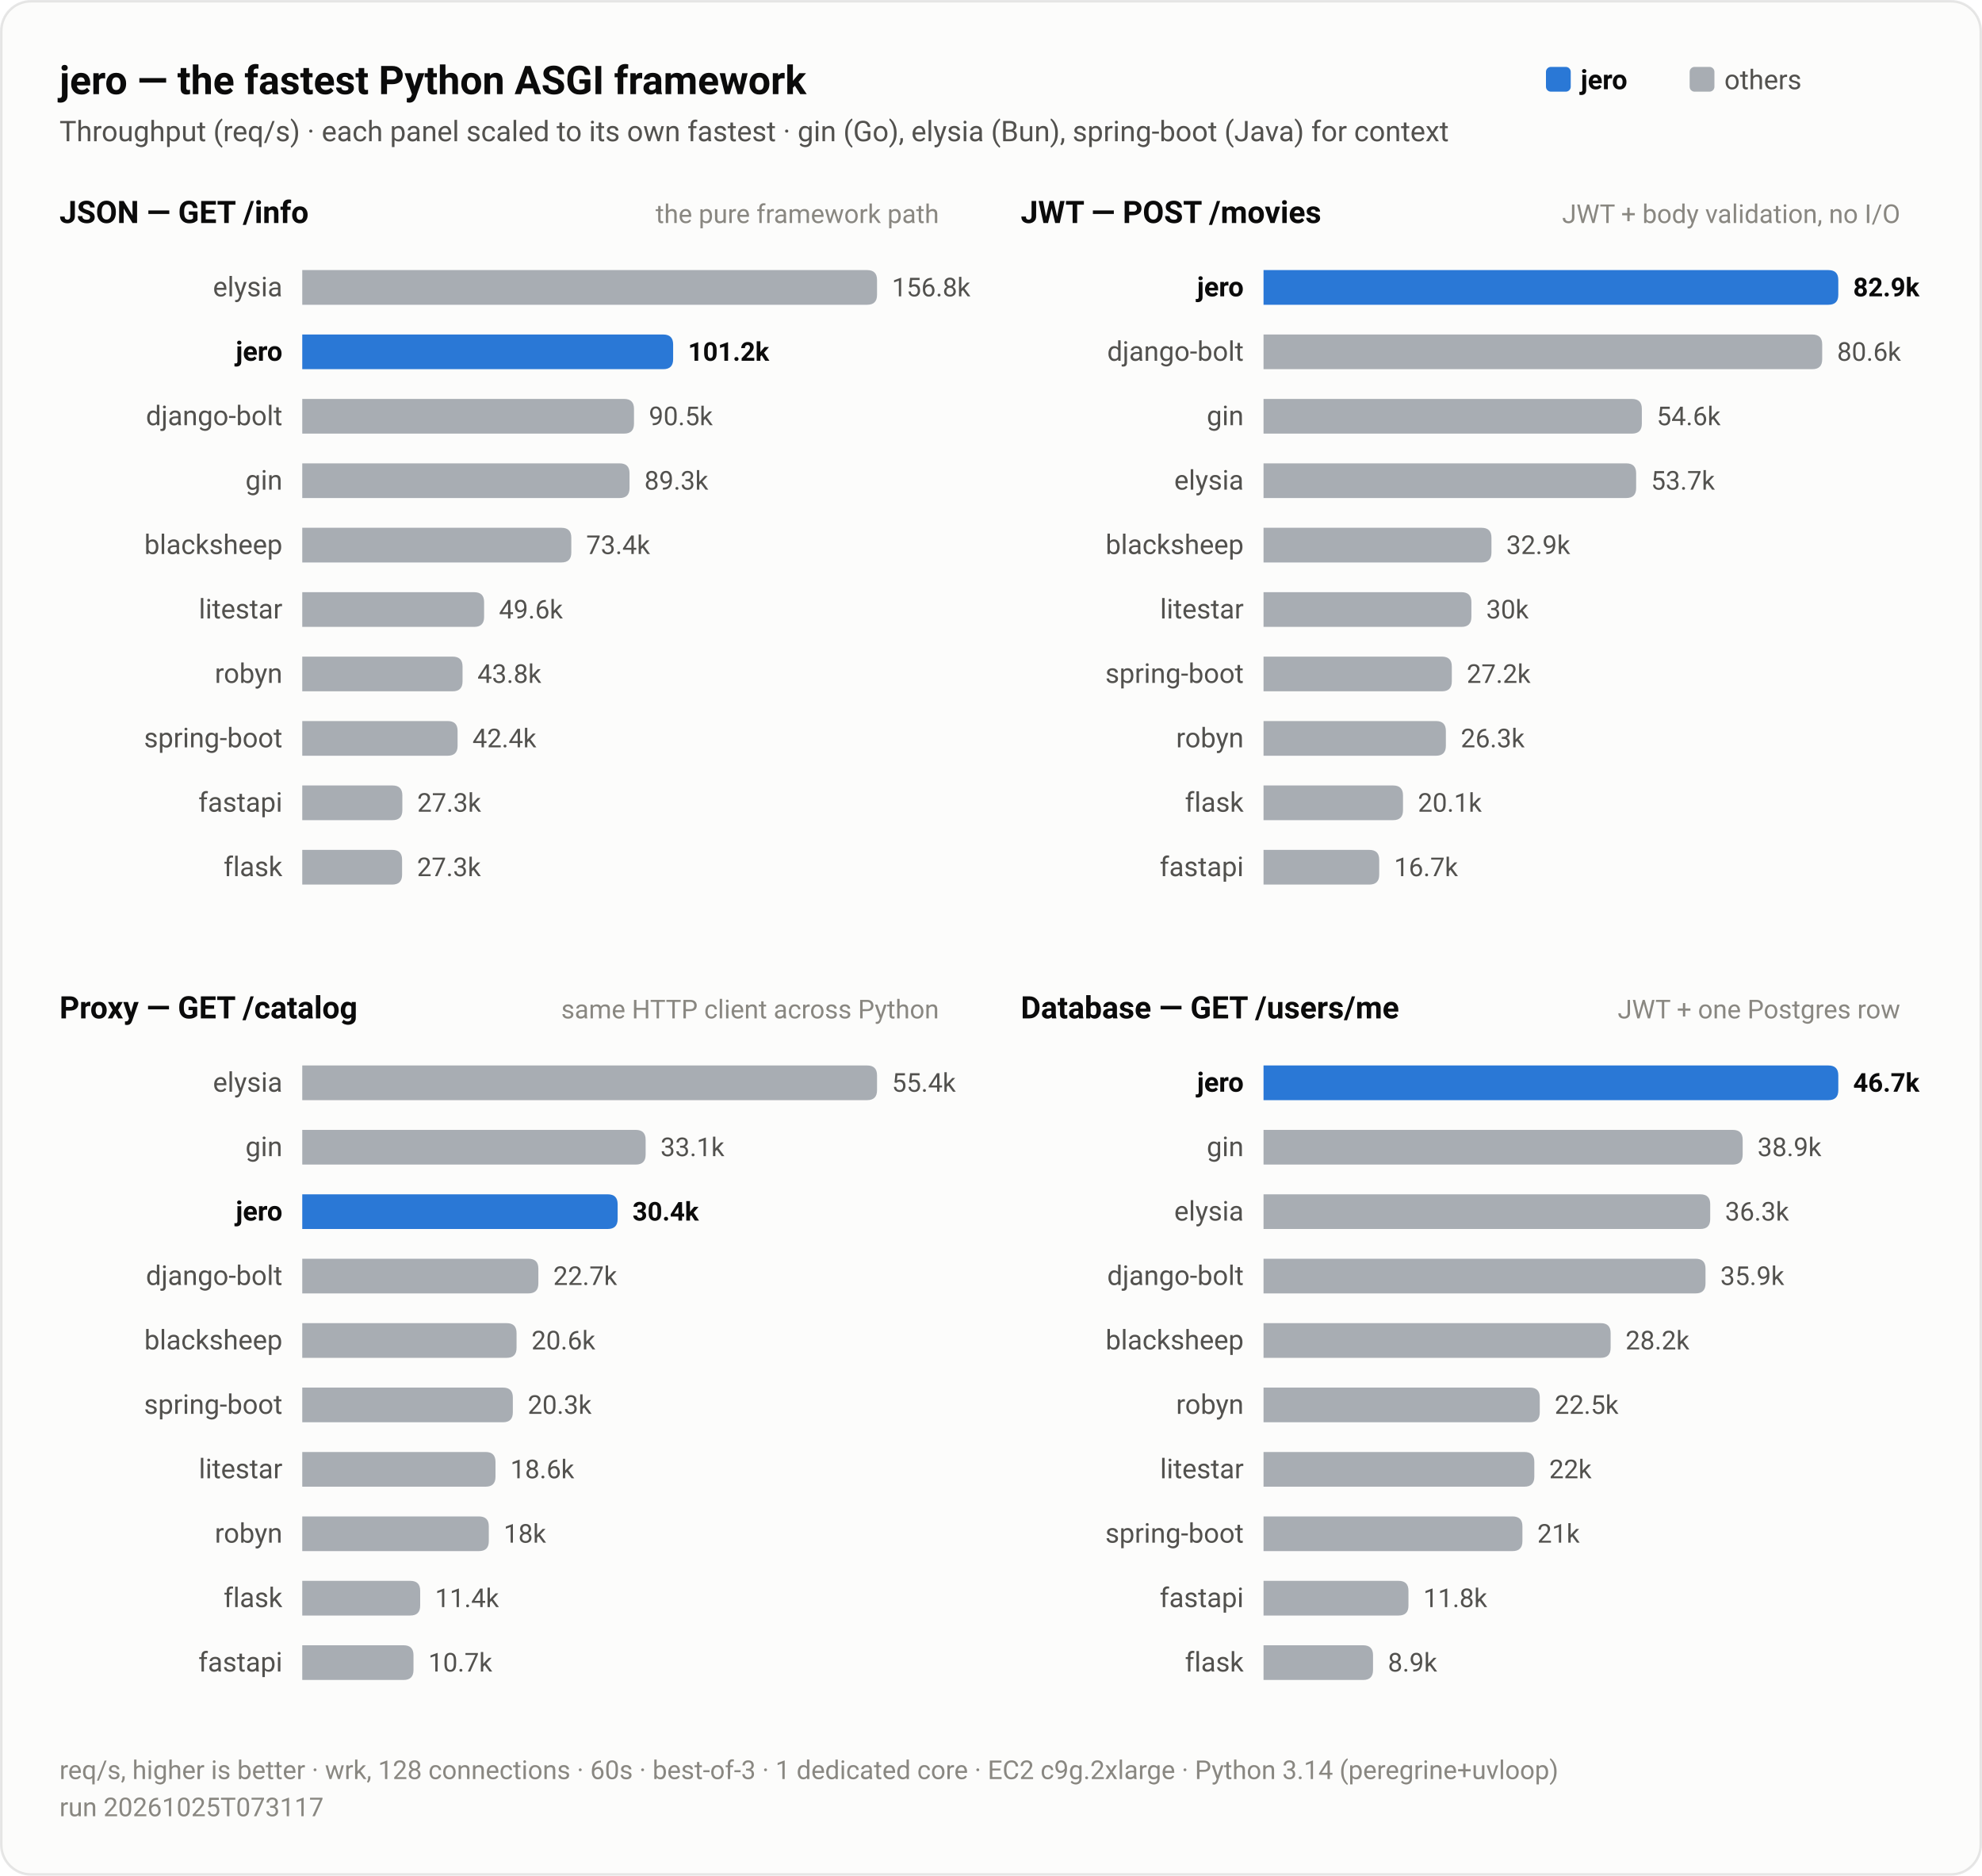
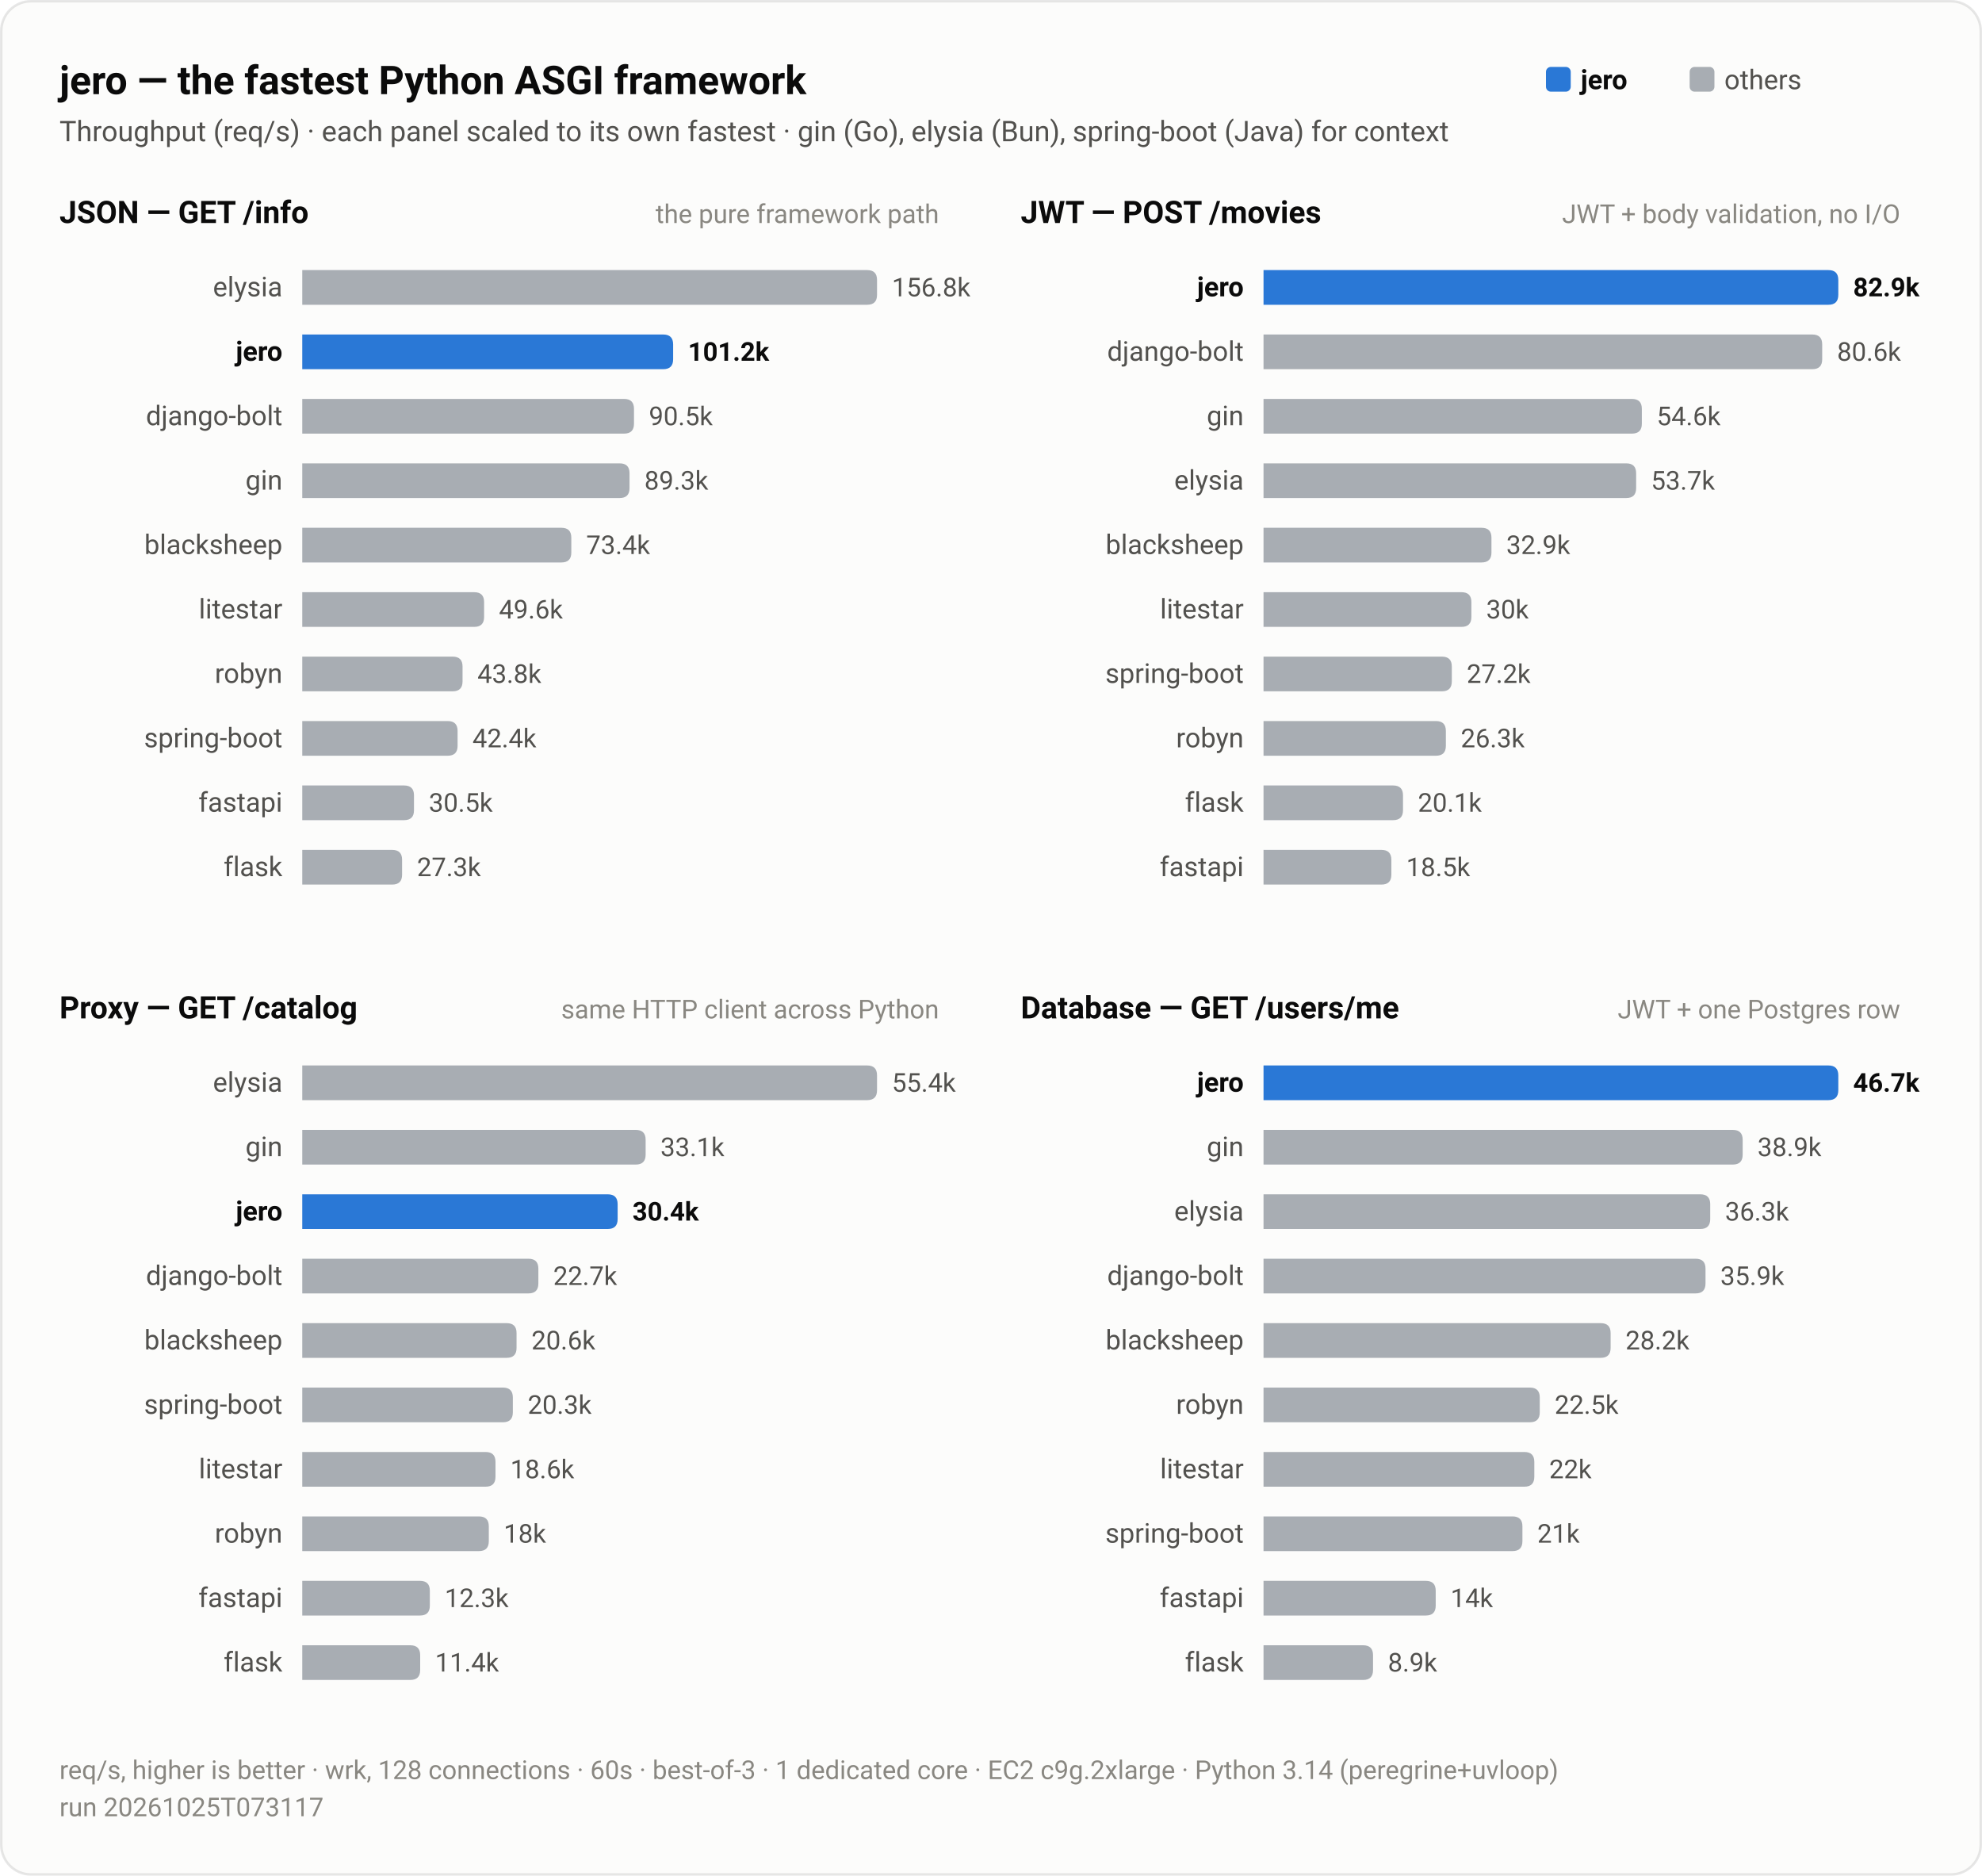
<svg xmlns="http://www.w3.org/2000/svg" viewBox="0 0 800 757" width="800" height="757" role="img" aria-label="jero — the fastest Python ASGI framework">
  <rect x="0.5" y="0.5" width="799" height="756" rx="12" fill="#fcfcfb" stroke="rgba(11,11,11,0.10)" />
  <text x="24" y="38" font-size="16" fill="#0b0b0b" font-family="system-ui, -apple-system, 'Segoe UI', Roboto, sans-serif" font-weight="700">jero — the fastest Python ASGI framework</text>
  <text x="24" y="57" font-size="11.5" fill="#52514e" font-family="system-ui, -apple-system, 'Segoe UI', Roboto, sans-serif">Throughput (req/s) · each panel scaled to its own fastest · gin (Go), elysia (Bun), spring-boot (Java) for context</text>
  <rect x="624" y="27" width="10" height="10" rx="2" fill="#2a78d6" />
  <text x="638" y="36" font-size="11" fill="#0b0b0b" font-family="system-ui, -apple-system, 'Segoe UI', Roboto, sans-serif" font-weight="700">jero</text>
  <rect x="682" y="27" width="10" height="10" rx="2" fill="#a8adb3" />
  <text x="696" y="36" font-size="11" fill="#52514e" font-family="system-ui, -apple-system, 'Segoe UI', Roboto, sans-serif">others</text>
  <text x="24" y="90.0" font-size="12.5" fill="#0b0b0b" font-family="system-ui, -apple-system, 'Segoe UI', Roboto, sans-serif" font-weight="600">JSON — GET /info</text>
  <text x="379" y="90.0" font-size="10.5" fill="#898781" font-family="system-ui, -apple-system, 'Segoe UI', Roboto, sans-serif" text-anchor="end">the pure framework path</text>
  <text x="114" y="119.6" font-size="11" fill="#52514e" font-family="system-ui, -apple-system, 'Segoe UI', Roboto, sans-serif" text-anchor="end">elysia</text>
  <path d="M122,109.0 L350.0,109.0 Q354.0,109.0 354.0,113.0 L354.0,119.0 Q354.0,123.0 350.0,123.0 L122,123.0 Z" fill="#a8adb3" />
  <text x="360.0" y="119.6" font-size="10.5" fill="#52514e" font-family="system-ui, -apple-system, 'Segoe UI', Roboto, sans-serif" style="font-variant-numeric:tabular-nums">156.8k</text>
  <text x="114" y="145.6" font-size="11" fill="#0b0b0b" font-family="system-ui, -apple-system, 'Segoe UI', Roboto, sans-serif" font-weight="700" text-anchor="end">jero</text>
  <path d="M122,135.0 L267.7,135.0 Q271.7,135.0 271.7,139.0 L271.7,145.0 Q271.7,149.0 267.7,149.0 L122,149.0 Z" fill="#2a78d6" />
  <text x="277.7" y="145.6" font-size="10.5" fill="#0b0b0b" font-family="system-ui, -apple-system, 'Segoe UI', Roboto, sans-serif" font-weight="700" style="font-variant-numeric:tabular-nums">101.2k</text>
  <text x="114" y="171.6" font-size="11" fill="#52514e" font-family="system-ui, -apple-system, 'Segoe UI', Roboto, sans-serif" text-anchor="end">django-bolt</text>
  <path d="M122,161.0 L251.9,161.0 Q255.9,161.0 255.9,165.0 L255.9,171.0 Q255.9,175.0 251.9,175.0 L122,175.0 Z" fill="#a8adb3" />
  <text x="261.9" y="171.6" font-size="10.5" fill="#52514e" font-family="system-ui, -apple-system, 'Segoe UI', Roboto, sans-serif" style="font-variant-numeric:tabular-nums">90.5k</text>
  <text x="114" y="197.6" font-size="11" fill="#52514e" font-family="system-ui, -apple-system, 'Segoe UI', Roboto, sans-serif" text-anchor="end">gin</text>
  <path d="M122,187.0 L250.1,187.0 Q254.1,187.0 254.1,191.0 L254.1,197.0 Q254.1,201.0 250.1,201.0 L122,201.0 Z" fill="#a8adb3" />
  <text x="260.1" y="197.6" font-size="10.5" fill="#52514e" font-family="system-ui, -apple-system, 'Segoe UI', Roboto, sans-serif" style="font-variant-numeric:tabular-nums">89.3k</text>
  <text x="114" y="223.6" font-size="11" fill="#52514e" font-family="system-ui, -apple-system, 'Segoe UI', Roboto, sans-serif" text-anchor="end">blacksheep</text>
  <path d="M122,213.0 L226.6,213.0 Q230.6,213.0 230.6,217.0 L230.6,223.0 Q230.6,227.0 226.6,227.0 L122,227.0 Z" fill="#a8adb3" />
  <text x="236.6" y="223.6" font-size="10.5" fill="#52514e" font-family="system-ui, -apple-system, 'Segoe UI', Roboto, sans-serif" style="font-variant-numeric:tabular-nums">73.4k</text>
  <text x="114" y="249.6" font-size="11" fill="#52514e" font-family="system-ui, -apple-system, 'Segoe UI', Roboto, sans-serif" text-anchor="end">litestar</text>
  <path d="M122,239.0 L191.4,239.0 Q195.4,239.0 195.4,243.0 L195.4,249.0 Q195.4,253.0 191.4,253.0 L122,253.0 Z" fill="#a8adb3" />
  <text x="201.4" y="249.6" font-size="10.5" fill="#52514e" font-family="system-ui, -apple-system, 'Segoe UI', Roboto, sans-serif" style="font-variant-numeric:tabular-nums">49.6k</text>
  <text x="114" y="275.6" font-size="11" fill="#52514e" font-family="system-ui, -apple-system, 'Segoe UI', Roboto, sans-serif" text-anchor="end">robyn</text>
  <path d="M122,265.0 L182.7,265.0 Q186.7,265.0 186.7,269.0 L186.7,275.0 Q186.7,279.0 182.7,279.0 L122,279.0 Z" fill="#a8adb3" />
  <text x="192.7" y="275.6" font-size="10.5" fill="#52514e" font-family="system-ui, -apple-system, 'Segoe UI', Roboto, sans-serif" style="font-variant-numeric:tabular-nums">43.8k</text>
  <text x="114" y="301.6" font-size="11" fill="#52514e" font-family="system-ui, -apple-system, 'Segoe UI', Roboto, sans-serif" text-anchor="end">spring-boot</text>
  <path d="M122,291.0 L180.7,291.0 Q184.7,291.0 184.7,295.0 L184.7,301.0 Q184.7,305.0 180.7,305.0 L122,305.0 Z" fill="#a8adb3" />
  <text x="190.7" y="301.6" font-size="10.5" fill="#52514e" font-family="system-ui, -apple-system, 'Segoe UI', Roboto, sans-serif" style="font-variant-numeric:tabular-nums">42.4k</text>
  <text x="114" y="327.6" font-size="11" fill="#52514e" font-family="system-ui, -apple-system, 'Segoe UI', Roboto, sans-serif" text-anchor="end">fastapi</text>
-   <path d="M122,317.0 L158.4,317.0 Q162.4,317.0 162.4,321.0 L162.4,327.0 Q162.4,331.0 158.4,331.0 L122,331.0 Z" fill="#a8adb3" />
-   <text x="168.4" y="327.6" font-size="10.5" fill="#52514e" font-family="system-ui, -apple-system, 'Segoe UI', Roboto, sans-serif" style="font-variant-numeric:tabular-nums">27.3k</text>
+   <path d="M122,317.0 L163.1,317.0 Q167.1,317.0 167.1,321.0 L167.1,327.0 Q167.1,331.0 163.1,331.0 L122,331.0 Z" fill="#a8adb3" />
+   <text x="173.1" y="327.6" font-size="10.5" fill="#52514e" font-family="system-ui, -apple-system, 'Segoe UI', Roboto, sans-serif" style="font-variant-numeric:tabular-nums">30.5k</text>
  <text x="114" y="353.6" font-size="11" fill="#52514e" font-family="system-ui, -apple-system, 'Segoe UI', Roboto, sans-serif" text-anchor="end">flask</text>
  <path d="M122,343.0 L158.3,343.0 Q162.3,343.0 162.3,347.0 L162.3,353.0 Q162.3,357.0 158.3,357.0 L122,357.0 Z" fill="#a8adb3" />
  <text x="168.3" y="353.6" font-size="10.5" fill="#52514e" font-family="system-ui, -apple-system, 'Segoe UI', Roboto, sans-serif" style="font-variant-numeric:tabular-nums">27.3k</text>
  <text x="412" y="90.0" font-size="12.5" fill="#0b0b0b" font-family="system-ui, -apple-system, 'Segoe UI', Roboto, sans-serif" font-weight="600">JWT — POST /movies</text>
  <text x="767" y="90.0" font-size="10.5" fill="#898781" font-family="system-ui, -apple-system, 'Segoe UI', Roboto, sans-serif" text-anchor="end">JWT + body validation, no I/O</text>
  <text x="502" y="119.6" font-size="11" fill="#0b0b0b" font-family="system-ui, -apple-system, 'Segoe UI', Roboto, sans-serif" font-weight="700" text-anchor="end">jero</text>
  <path d="M510,109.0 L738.0,109.0 Q742.0,109.0 742.0,113.0 L742.0,119.0 Q742.0,123.0 738.0,123.0 L510,123.0 Z" fill="#2a78d6" />
  <text x="748.0" y="119.6" font-size="10.5" fill="#0b0b0b" font-family="system-ui, -apple-system, 'Segoe UI', Roboto, sans-serif" font-weight="700" style="font-variant-numeric:tabular-nums">82.9k</text>
  <text x="502" y="145.6" font-size="11" fill="#52514e" font-family="system-ui, -apple-system, 'Segoe UI', Roboto, sans-serif" text-anchor="end">django-bolt</text>
  <path d="M510,135.0 L731.5,135.0 Q735.5,135.0 735.5,139.0 L735.5,145.0 Q735.5,149.0 731.5,149.0 L510,149.0 Z" fill="#a8adb3" />
  <text x="741.5" y="145.6" font-size="10.5" fill="#52514e" font-family="system-ui, -apple-system, 'Segoe UI', Roboto, sans-serif" style="font-variant-numeric:tabular-nums">80.6k</text>
  <text x="502" y="171.6" font-size="11" fill="#52514e" font-family="system-ui, -apple-system, 'Segoe UI', Roboto, sans-serif" text-anchor="end">gin</text>
  <path d="M510,161.0 L658.7,161.0 Q662.7,161.0 662.7,165.0 L662.7,171.0 Q662.7,175.0 658.7,175.0 L510,175.0 Z" fill="#a8adb3" />
  <text x="668.7" y="171.6" font-size="10.5" fill="#52514e" font-family="system-ui, -apple-system, 'Segoe UI', Roboto, sans-serif" style="font-variant-numeric:tabular-nums">54.6k</text>
  <text x="502" y="197.6" font-size="11" fill="#52514e" font-family="system-ui, -apple-system, 'Segoe UI', Roboto, sans-serif" text-anchor="end">elysia</text>
  <path d="M510,187.0 L656.4,187.0 Q660.4,187.0 660.4,191.0 L660.4,197.0 Q660.4,201.0 656.4,201.0 L510,201.0 Z" fill="#a8adb3" />
  <text x="666.4" y="197.6" font-size="10.5" fill="#52514e" font-family="system-ui, -apple-system, 'Segoe UI', Roboto, sans-serif" style="font-variant-numeric:tabular-nums">53.7k</text>
  <text x="502" y="223.6" font-size="11" fill="#52514e" font-family="system-ui, -apple-system, 'Segoe UI', Roboto, sans-serif" text-anchor="end">blacksheep</text>
  <path d="M510,213.0 L598.0,213.0 Q602.0,213.0 602.0,217.0 L602.0,223.0 Q602.0,227.0 598.0,227.0 L510,227.0 Z" fill="#a8adb3" />
  <text x="608.0" y="223.6" font-size="10.5" fill="#52514e" font-family="system-ui, -apple-system, 'Segoe UI', Roboto, sans-serif" style="font-variant-numeric:tabular-nums">32.9k</text>
  <text x="502" y="249.6" font-size="11" fill="#52514e" font-family="system-ui, -apple-system, 'Segoe UI', Roboto, sans-serif" text-anchor="end">litestar</text>
  <path d="M510,239.0 L589.9,239.0 Q593.9,239.0 593.9,243.0 L593.9,249.0 Q593.9,253.0 589.9,253.0 L510,253.0 Z" fill="#a8adb3" />
  <text x="599.9" y="249.6" font-size="10.5" fill="#52514e" font-family="system-ui, -apple-system, 'Segoe UI', Roboto, sans-serif" style="font-variant-numeric:tabular-nums">30k</text>
  <text x="502" y="275.6" font-size="11" fill="#52514e" font-family="system-ui, -apple-system, 'Segoe UI', Roboto, sans-serif" text-anchor="end">spring-boot</text>
  <path d="M510,265.0 L582.0,265.0 Q586.0,265.0 586.0,269.0 L586.0,275.0 Q586.0,279.0 582.0,279.0 L510,279.0 Z" fill="#a8adb3" />
  <text x="592.0" y="275.6" font-size="10.5" fill="#52514e" font-family="system-ui, -apple-system, 'Segoe UI', Roboto, sans-serif" style="font-variant-numeric:tabular-nums">27.2k</text>
  <text x="502" y="301.6" font-size="11" fill="#52514e" font-family="system-ui, -apple-system, 'Segoe UI', Roboto, sans-serif" text-anchor="end">robyn</text>
  <path d="M510,291.0 L579.6,291.0 Q583.6,291.0 583.6,295.0 L583.6,301.0 Q583.6,305.0 579.6,305.0 L510,305.0 Z" fill="#a8adb3" />
  <text x="589.6" y="301.6" font-size="10.5" fill="#52514e" font-family="system-ui, -apple-system, 'Segoe UI', Roboto, sans-serif" style="font-variant-numeric:tabular-nums">26.3k</text>
  <text x="502" y="327.6" font-size="11" fill="#52514e" font-family="system-ui, -apple-system, 'Segoe UI', Roboto, sans-serif" text-anchor="end">flask</text>
  <path d="M510,317.0 L562.3,317.0 Q566.3,317.0 566.3,321.0 L566.3,327.0 Q566.3,331.0 562.3,331.0 L510,331.0 Z" fill="#a8adb3" />
  <text x="572.3" y="327.6" font-size="10.5" fill="#52514e" font-family="system-ui, -apple-system, 'Segoe UI', Roboto, sans-serif" style="font-variant-numeric:tabular-nums">20.1k</text>
  <text x="502" y="353.6" font-size="11" fill="#52514e" font-family="system-ui, -apple-system, 'Segoe UI', Roboto, sans-serif" text-anchor="end">fastapi</text>
-   <path d="M510,343.0 L552.7,343.0 Q556.7,343.0 556.7,347.0 L556.7,353.0 Q556.7,357.0 552.7,357.0 L510,357.0 Z" fill="#a8adb3" />
-   <text x="562.7" y="353.6" font-size="10.5" fill="#52514e" font-family="system-ui, -apple-system, 'Segoe UI', Roboto, sans-serif" style="font-variant-numeric:tabular-nums">16.7k</text>
+   <path d="M510,343.0 L557.6,343.0 Q561.6,343.0 561.6,347.0 L561.6,353.0 Q561.6,357.0 557.6,357.0 L510,357.0 Z" fill="#a8adb3" />
+   <text x="567.6" y="353.6" font-size="10.5" fill="#52514e" font-family="system-ui, -apple-system, 'Segoe UI', Roboto, sans-serif" style="font-variant-numeric:tabular-nums">18.5k</text>
  <text x="24" y="411.0" font-size="12.5" fill="#0b0b0b" font-family="system-ui, -apple-system, 'Segoe UI', Roboto, sans-serif" font-weight="600">Proxy — GET /catalog</text>
  <text x="379" y="411.0" font-size="10.5" fill="#898781" font-family="system-ui, -apple-system, 'Segoe UI', Roboto, sans-serif" text-anchor="end">same HTTP client across Python</text>
  <text x="114" y="440.6" font-size="11" fill="#52514e" font-family="system-ui, -apple-system, 'Segoe UI', Roboto, sans-serif" text-anchor="end">elysia</text>
  <path d="M122,430.0 L350.0,430.0 Q354.0,430.0 354.0,434.0 L354.0,440.0 Q354.0,444.0 350.0,444.0 L122,444.0 Z" fill="#a8adb3" />
  <text x="360.0" y="440.6" font-size="10.5" fill="#52514e" font-family="system-ui, -apple-system, 'Segoe UI', Roboto, sans-serif" style="font-variant-numeric:tabular-nums">55.4k</text>
  <text x="114" y="466.6" font-size="11" fill="#52514e" font-family="system-ui, -apple-system, 'Segoe UI', Roboto, sans-serif" text-anchor="end">gin</text>
  <path d="M122,456.0 L256.6,456.0 Q260.6,456.0 260.6,460.0 L260.6,466.0 Q260.6,470.0 256.6,470.0 L122,470.0 Z" fill="#a8adb3" />
  <text x="266.6" y="466.6" font-size="10.5" fill="#52514e" font-family="system-ui, -apple-system, 'Segoe UI', Roboto, sans-serif" style="font-variant-numeric:tabular-nums">33.1k</text>
  <text x="114" y="492.6" font-size="11" fill="#0b0b0b" font-family="system-ui, -apple-system, 'Segoe UI', Roboto, sans-serif" font-weight="700" text-anchor="end">jero</text>
  <path d="M122,482.0 L245.3,482.0 Q249.3,482.0 249.3,486.0 L249.3,492.0 Q249.3,496.0 245.3,496.0 L122,496.0 Z" fill="#2a78d6" />
  <text x="255.3" y="492.6" font-size="10.5" fill="#0b0b0b" font-family="system-ui, -apple-system, 'Segoe UI', Roboto, sans-serif" font-weight="700" style="font-variant-numeric:tabular-nums">30.4k</text>
  <text x="114" y="518.6" font-size="11" fill="#52514e" font-family="system-ui, -apple-system, 'Segoe UI', Roboto, sans-serif" text-anchor="end">django-bolt</text>
  <path d="M122,508.0 L213.3,508.0 Q217.3,508.0 217.3,512.0 L217.3,518.0 Q217.3,522.0 213.3,522.0 L122,522.0 Z" fill="#a8adb3" />
  <text x="223.3" y="518.6" font-size="10.5" fill="#52514e" font-family="system-ui, -apple-system, 'Segoe UI', Roboto, sans-serif" style="font-variant-numeric:tabular-nums">22.7k</text>
  <text x="114" y="544.6" font-size="11" fill="#52514e" font-family="system-ui, -apple-system, 'Segoe UI', Roboto, sans-serif" text-anchor="end">blacksheep</text>
  <path d="M122,534.0 L204.5,534.0 Q208.5,534.0 208.5,538.0 L208.5,544.0 Q208.5,548.0 204.5,548.0 L122,548.0 Z" fill="#a8adb3" />
  <text x="214.5" y="544.6" font-size="10.5" fill="#52514e" font-family="system-ui, -apple-system, 'Segoe UI', Roboto, sans-serif" style="font-variant-numeric:tabular-nums">20.6k</text>
  <text x="114" y="570.6" font-size="11" fill="#52514e" font-family="system-ui, -apple-system, 'Segoe UI', Roboto, sans-serif" text-anchor="end">spring-boot</text>
  <path d="M122,560.0 L203.0,560.0 Q207.0,560.0 207.0,564.0 L207.0,570.0 Q207.0,574.0 203.0,574.0 L122,574.0 Z" fill="#a8adb3" />
  <text x="213.0" y="570.6" font-size="10.5" fill="#52514e" font-family="system-ui, -apple-system, 'Segoe UI', Roboto, sans-serif" style="font-variant-numeric:tabular-nums">20.3k</text>
  <text x="114" y="596.6" font-size="11" fill="#52514e" font-family="system-ui, -apple-system, 'Segoe UI', Roboto, sans-serif" text-anchor="end">litestar</text>
  <path d="M122,586.0 L196.0,586.0 Q200.0,586.0 200.0,590.0 L200.0,596.0 Q200.0,600.0 196.0,600.0 L122,600.0 Z" fill="#a8adb3" />
  <text x="206.0" y="596.6" font-size="10.5" fill="#52514e" font-family="system-ui, -apple-system, 'Segoe UI', Roboto, sans-serif" style="font-variant-numeric:tabular-nums">18.6k</text>
  <text x="114" y="622.6" font-size="11" fill="#52514e" font-family="system-ui, -apple-system, 'Segoe UI', Roboto, sans-serif" text-anchor="end">robyn</text>
  <path d="M122,612.0 L193.3,612.0 Q197.3,612.0 197.3,616.0 L197.3,622.0 Q197.3,626.0 193.3,626.0 L122,626.0 Z" fill="#a8adb3" />
  <text x="203.3" y="622.6" font-size="10.5" fill="#52514e" font-family="system-ui, -apple-system, 'Segoe UI', Roboto, sans-serif" style="font-variant-numeric:tabular-nums">18k</text>
-   <text x="114" y="648.6" font-size="11" fill="#52514e" font-family="system-ui, -apple-system, 'Segoe UI', Roboto, sans-serif" text-anchor="end">flask</text>
-   <path d="M122,638.0 L165.6,638.0 Q169.6,638.0 169.6,642.0 L169.6,648.0 Q169.6,652.0 165.6,652.0 L122,652.0 Z" fill="#a8adb3" />
-   <text x="175.6" y="648.6" font-size="10.5" fill="#52514e" font-family="system-ui, -apple-system, 'Segoe UI', Roboto, sans-serif" style="font-variant-numeric:tabular-nums">11.4k</text>
-   <text x="114" y="674.6" font-size="11" fill="#52514e" font-family="system-ui, -apple-system, 'Segoe UI', Roboto, sans-serif" text-anchor="end">fastapi</text>
-   <path d="M122,664.0 L162.9,664.0 Q166.9,664.0 166.9,668.0 L166.9,674.0 Q166.9,678.0 162.9,678.0 L122,678.0 Z" fill="#a8adb3" />
-   <text x="172.9" y="674.6" font-size="10.5" fill="#52514e" font-family="system-ui, -apple-system, 'Segoe UI', Roboto, sans-serif" style="font-variant-numeric:tabular-nums">10.7k</text>
+   <text x="114" y="648.6" font-size="11" fill="#52514e" font-family="system-ui, -apple-system, 'Segoe UI', Roboto, sans-serif" text-anchor="end">fastapi</text>
+   <path d="M122,638.0 L169.5,638.0 Q173.5,638.0 173.5,642.0 L173.5,648.0 Q173.5,652.0 169.5,652.0 L122,652.0 Z" fill="#a8adb3" />
+   <text x="179.5" y="648.6" font-size="10.5" fill="#52514e" font-family="system-ui, -apple-system, 'Segoe UI', Roboto, sans-serif" style="font-variant-numeric:tabular-nums">12.3k</text>
+   <text x="114" y="674.6" font-size="11" fill="#52514e" font-family="system-ui, -apple-system, 'Segoe UI', Roboto, sans-serif" text-anchor="end">flask</text>
+   <path d="M122,664.0 L165.6,664.0 Q169.6,664.0 169.6,668.0 L169.6,674.0 Q169.6,678.0 165.6,678.0 L122,678.0 Z" fill="#a8adb3" />
+   <text x="175.6" y="674.6" font-size="10.5" fill="#52514e" font-family="system-ui, -apple-system, 'Segoe UI', Roboto, sans-serif" style="font-variant-numeric:tabular-nums">11.4k</text>
  <text x="412" y="411.0" font-size="12.5" fill="#0b0b0b" font-family="system-ui, -apple-system, 'Segoe UI', Roboto, sans-serif" font-weight="600">Database — GET /users/me</text>
  <text x="767" y="411.0" font-size="10.5" fill="#898781" font-family="system-ui, -apple-system, 'Segoe UI', Roboto, sans-serif" text-anchor="end">JWT + one Postgres row</text>
  <text x="502" y="440.6" font-size="11" fill="#0b0b0b" font-family="system-ui, -apple-system, 'Segoe UI', Roboto, sans-serif" font-weight="700" text-anchor="end">jero</text>
  <path d="M510,430.0 L738.0,430.0 Q742.0,430.0 742.0,434.0 L742.0,440.0 Q742.0,444.0 738.0,444.0 L510,444.0 Z" fill="#2a78d6" />
  <text x="748.0" y="440.6" font-size="10.5" fill="#0b0b0b" font-family="system-ui, -apple-system, 'Segoe UI', Roboto, sans-serif" font-weight="700" style="font-variant-numeric:tabular-nums">46.7k</text>
  <text x="502" y="466.6" font-size="11" fill="#52514e" font-family="system-ui, -apple-system, 'Segoe UI', Roboto, sans-serif" text-anchor="end">gin</text>
  <path d="M510,456.0 L699.4,456.0 Q703.4,456.0 703.4,460.0 L703.4,466.0 Q703.4,470.0 699.4,470.0 L510,470.0 Z" fill="#a8adb3" />
  <text x="709.4" y="466.6" font-size="10.5" fill="#52514e" font-family="system-ui, -apple-system, 'Segoe UI', Roboto, sans-serif" style="font-variant-numeric:tabular-nums">38.9k</text>
  <text x="502" y="492.6" font-size="11" fill="#52514e" font-family="system-ui, -apple-system, 'Segoe UI', Roboto, sans-serif" text-anchor="end">elysia</text>
  <path d="M510,482.0 L686.3,482.0 Q690.3,482.0 690.3,486.0 L690.3,492.0 Q690.3,496.0 686.3,496.0 L510,496.0 Z" fill="#a8adb3" />
  <text x="696.3" y="492.6" font-size="10.5" fill="#52514e" font-family="system-ui, -apple-system, 'Segoe UI', Roboto, sans-serif" style="font-variant-numeric:tabular-nums">36.3k</text>
  <text x="502" y="518.6" font-size="11" fill="#52514e" font-family="system-ui, -apple-system, 'Segoe UI', Roboto, sans-serif" text-anchor="end">django-bolt</text>
  <path d="M510,508.0 L684.4,508.0 Q688.4,508.0 688.4,512.0 L688.4,518.0 Q688.4,522.0 684.4,522.0 L510,522.0 Z" fill="#a8adb3" />
  <text x="694.4" y="518.6" font-size="10.5" fill="#52514e" font-family="system-ui, -apple-system, 'Segoe UI', Roboto, sans-serif" style="font-variant-numeric:tabular-nums">35.9k</text>
  <text x="502" y="544.6" font-size="11" fill="#52514e" font-family="system-ui, -apple-system, 'Segoe UI', Roboto, sans-serif" text-anchor="end">blacksheep</text>
  <path d="M510,534.0 L646.1,534.0 Q650.1,534.0 650.1,538.0 L650.1,544.0 Q650.1,548.0 646.1,548.0 L510,548.0 Z" fill="#a8adb3" />
  <text x="656.1" y="544.6" font-size="10.5" fill="#52514e" font-family="system-ui, -apple-system, 'Segoe UI', Roboto, sans-serif" style="font-variant-numeric:tabular-nums">28.2k</text>
  <text x="502" y="570.6" font-size="11" fill="#52514e" font-family="system-ui, -apple-system, 'Segoe UI', Roboto, sans-serif" text-anchor="end">robyn</text>
  <path d="M510,560.0 L617.5,560.0 Q621.5,560.0 621.5,564.0 L621.5,570.0 Q621.5,574.0 617.5,574.0 L510,574.0 Z" fill="#a8adb3" />
  <text x="627.5" y="570.6" font-size="10.5" fill="#52514e" font-family="system-ui, -apple-system, 'Segoe UI', Roboto, sans-serif" style="font-variant-numeric:tabular-nums">22.5k</text>
  <text x="502" y="596.6" font-size="11" fill="#52514e" font-family="system-ui, -apple-system, 'Segoe UI', Roboto, sans-serif" text-anchor="end">litestar</text>
  <path d="M510,586.0 L615.3,586.0 Q619.3,586.0 619.3,590.0 L619.3,596.0 Q619.3,600.0 615.3,600.0 L510,600.0 Z" fill="#a8adb3" />
  <text x="625.3" y="596.6" font-size="10.5" fill="#52514e" font-family="system-ui, -apple-system, 'Segoe UI', Roboto, sans-serif" style="font-variant-numeric:tabular-nums">22k</text>
  <text x="502" y="622.6" font-size="11" fill="#52514e" font-family="system-ui, -apple-system, 'Segoe UI', Roboto, sans-serif" text-anchor="end">spring-boot</text>
  <path d="M510,612.0 L610.5,612.0 Q614.5,612.0 614.5,616.0 L614.5,622.0 Q614.5,626.0 610.5,626.0 L510,626.0 Z" fill="#a8adb3" />
  <text x="620.5" y="622.6" font-size="10.5" fill="#52514e" font-family="system-ui, -apple-system, 'Segoe UI', Roboto, sans-serif" style="font-variant-numeric:tabular-nums">21k</text>
  <text x="502" y="648.6" font-size="11" fill="#52514e" font-family="system-ui, -apple-system, 'Segoe UI', Roboto, sans-serif" text-anchor="end">fastapi</text>
-   <path d="M510,638.0 L564.5,638.0 Q568.5,638.0 568.5,642.0 L568.5,648.0 Q568.5,652.0 564.5,652.0 L510,652.0 Z" fill="#a8adb3" />
-   <text x="574.5" y="648.6" font-size="10.5" fill="#52514e" font-family="system-ui, -apple-system, 'Segoe UI', Roboto, sans-serif" style="font-variant-numeric:tabular-nums">11.8k</text>
+   <path d="M510,638.0 L575.5,638.0 Q579.5,638.0 579.5,642.0 L579.5,648.0 Q579.5,652.0 575.5,652.0 L510,652.0 Z" fill="#a8adb3" />
+   <text x="585.5" y="648.6" font-size="10.5" fill="#52514e" font-family="system-ui, -apple-system, 'Segoe UI', Roboto, sans-serif" style="font-variant-numeric:tabular-nums">14k</text>
  <text x="502" y="674.6" font-size="11" fill="#52514e" font-family="system-ui, -apple-system, 'Segoe UI', Roboto, sans-serif" text-anchor="end">flask</text>
  <path d="M510,664.0 L550.2,664.0 Q554.2,664.0 554.2,668.0 L554.2,674.0 Q554.2,678.0 550.2,678.0 L510,678.0 Z" fill="#a8adb3" />
  <text x="560.2" y="674.6" font-size="10.5" fill="#52514e" font-family="system-ui, -apple-system, 'Segoe UI', Roboto, sans-serif" style="font-variant-numeric:tabular-nums">8.9k</text>
  <text x="24" y="718.0" font-size="10.5" fill="#898781" font-family="system-ui, -apple-system, 'Segoe UI', Roboto, sans-serif">req/s, higher is better · wrk, 128 connections · 60s · best-of-3 · 1 dedicated core · EC2 c9g.2xlarge · Python 3.14 (peregrine+uvloop)</text>
  <text x="24" y="733.0" font-size="10.5" fill="#898781" font-family="system-ui, -apple-system, 'Segoe UI', Roboto, sans-serif">run 20261025T073117</text>
</svg>
